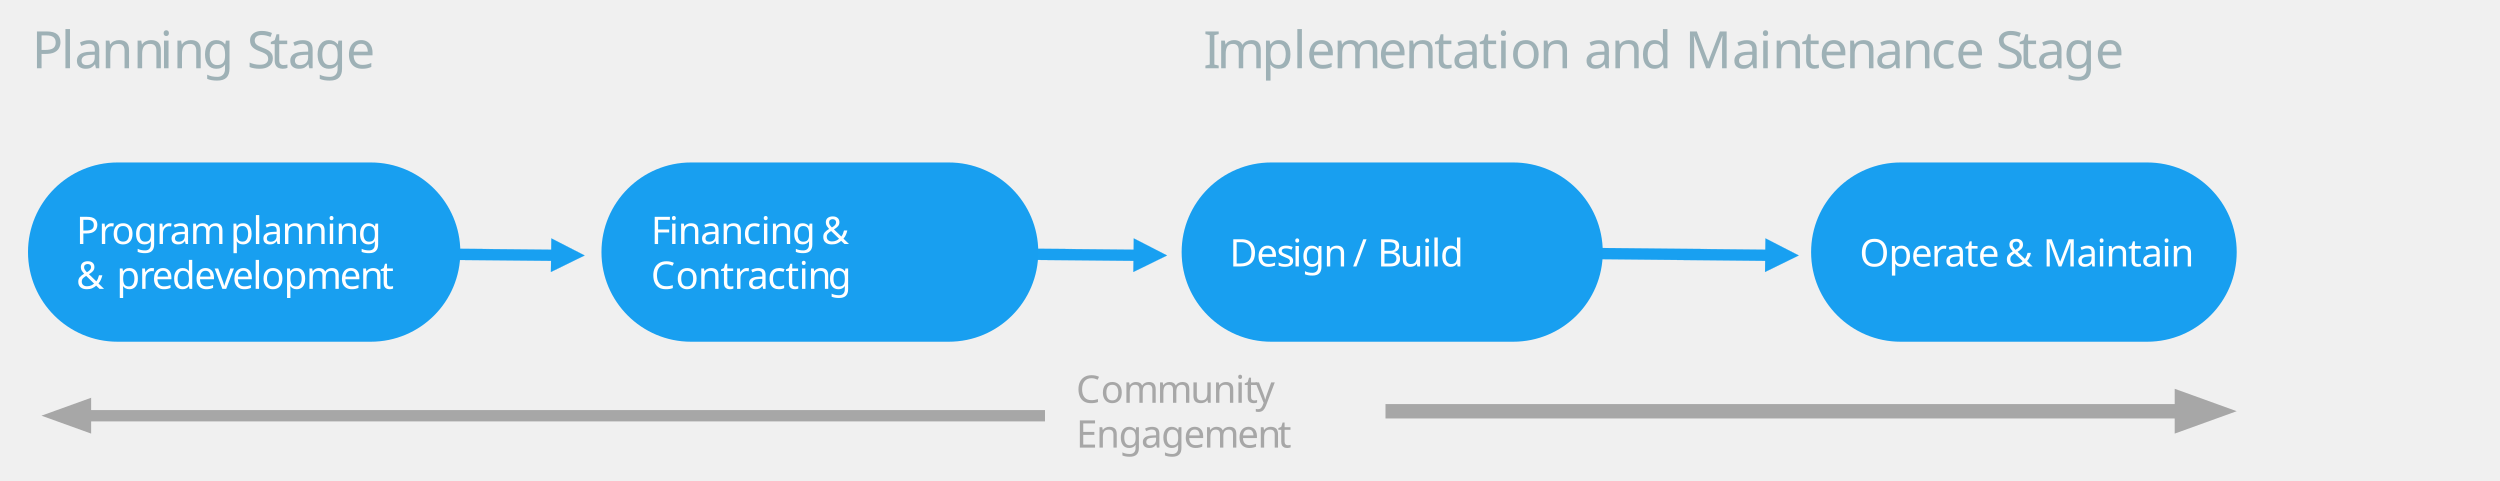
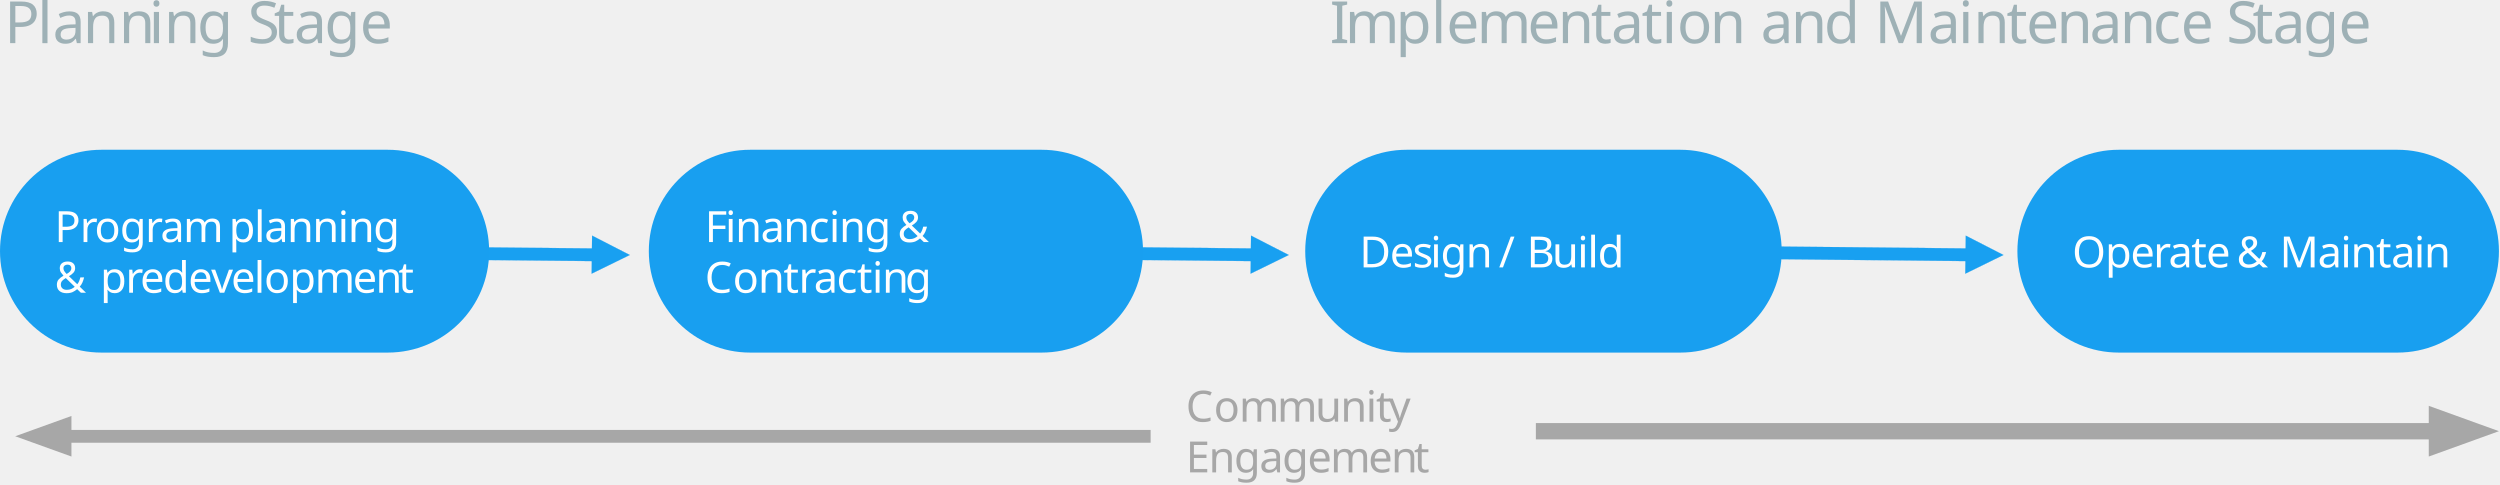
- <svg xmlns="http://www.w3.org/2000/svg" width="100%" height="100%" viewBox="0 0 1326 255" version="1.1" xml:space="preserve" style="fill-rule:evenodd;clip-rule:evenodd;stroke-linejoin:round;stroke-miterlimit:1.414;">
-   <g>
-     <clipPath id="_clip1">
-       <rect x="0" y="0" width="1200" height="254.349" />
-     </clipPath>
-     <g clip-path="url(#_clip1)">
-       <path d="M195.522,131.483l99.804,0.966l-0.074,5.943l-99.804,-0.966l0.074,-5.943Zm2.822,11.96l-17.747,-9.137l17.97,-8.691l-0.223,17.828Zm94.086,-17.011l17.673,9.062l-17.896,8.766l0.223,-17.828Z" style="fill:#18a0f1;fill-rule:nonzero;stroke:#18a0f1;stroke-width:0.07px;" />
-       <path d="M504.438,131.483l99.803,0.966l-0.074,5.943l-99.804,-0.966l0.075,-5.943Zm2.821,11.96l-17.747,-9.137l17.97,-8.691l-0.223,17.828Zm94.086,-17.011l17.673,9.062l-17.896,8.766l0.223,-17.828Z" style="fill:#18a0f1;fill-rule:nonzero;stroke:#18a0f1;stroke-width:0.07px;" />
-       <path d="M844.244,131.483l95.051,0.966l-0.074,5.943l-95.051,-0.966l0.074,-5.943Zm2.822,11.96l-17.748,-9.137l17.971,-8.691l-0.223,17.828Zm89.333,-17.011l17.673,9.062l-17.896,8.766l0.223,-17.828Z" style="fill:#18a0f1;fill-rule:nonzero;stroke:#18a0f1;stroke-width:0.07px;" />
-       <path d="M14.852,133.712c0,-26.223 21.312,-47.542 47.525,-47.542l134.259,0c26.288,0 47.526,21.319 47.526,47.542c0,26.296 -21.238,47.541 -47.526,47.541l-134.259,0c-26.213,0 -47.525,-21.245 -47.525,-47.541Z" style="fill:#189ff0;" />
-       <rect x="0" y="0" width="1325.96" height="254.349" style="fill:none;" />
-       <clipPath id="_clip2">
-         <rect x="0" y="0" width="1325.96" height="254.349" />
-       </clipPath>
-       <g clip-path="url(#_clip2)">
-         <g transform="matrix(1.18813,0,0,1.18855,40.4384,129.435)">
-           <text x="0px" y="0px" style="font-family:'SegoeUI', 'Segoe UI', sans-serif;font-size:17px;fill:#fff;">P</text>
-           <text x="10.001px" y="0px" style="font-family:'SegoeUI', 'Segoe UI', sans-serif;font-size:17px;fill:#fff;">r</text>
-           <text x="15.771px" y="0px" style="font-family:'SegoeUI', 'Segoe UI', sans-serif;font-size:17px;fill:#fff;">o</text>
-           <text x="25.77px" y="0px" style="font-family:'SegoeUI', 'Segoe UI', sans-serif;font-size:17px;fill:#fff;">g</text>
-           <text x="35.768px" y="0px" style="font-family:'SegoeUI', 'Segoe UI', sans-serif;font-size:17px;fill:#fff;">r</text>
-           <text x="41.762px" y="0px" style="font-family:'SegoeUI', 'Segoe UI', sans-serif;font-size:17px;fill:#fff;">a</text>
-           <text x="50.758px" y="0px" style="font-family:'SegoeUI', 'Segoe UI', sans-serif;font-size:17px;fill:#fff;">m</text>
-           <text x="68.763px" y="0px" style="font-family:'SegoeUI', 'Segoe UI', sans-serif;font-size:17px;fill:#fff;">p</text>
-           <text x="78.761px" y="0px" style="font-family:'SegoeUI', 'Segoe UI', sans-serif;font-size:17px;fill:#fff;">l</text>
-           <text x="82.764px" y="0px" style="font-family:'SegoeUI', 'Segoe UI', sans-serif;font-size:17px;fill:#fff;">a</text>
-           <text x="91.76px" y="0px" style="font-family:'SegoeUI', 'Segoe UI', sans-serif;font-size:17px;fill:#fff;">n<tspan x="101.759px " y="0px ">n</tspan>
-           </text>
-           <text x="111.758px" y="0px" style="font-family:'SegoeUI', 'Segoe UI', sans-serif;font-size:17px;fill:#fff;">i</text>
-           <text x="115.761px" y="0px" style="font-family:'SegoeUI', 'Segoe UI', sans-serif;font-size:17px;fill:#fff;">n</text>
-           <text x="125.759px" y="0px" style="font-family:'SegoeUI', 'Segoe UI', sans-serif;font-size:17px;fill:#fff;">g</text>
-         </g>
-         <g transform="matrix(1.18813,0,0,1.18855,40.4384,153.206)">
-           <text x="0px" y="0px" style="font-family:'SegoeUI', 'Segoe UI', sans-serif;font-size:17px;fill:#fff;">&amp;</text>
-           <text x="18.004px" y="0px" style="font-family:'SegoeUI', 'Segoe UI', sans-serif;font-size:17px;fill:#fff;">p</text>
-           <text x="28.002px" y="0px" style="font-family:'SegoeUI', 'Segoe UI', sans-serif;font-size:17px;fill:#fff;">r</text>
-           <text x="33.772px" y="0px" style="font-family:'SegoeUI', 'Segoe UI', sans-serif;font-size:17px;fill:#fff;">e</text>
-           <text x="42.771px" y="0px" style="font-family:'SegoeUI', 'Segoe UI', sans-serif;font-size:17px;fill:#fff;">d</text>
-           <text x="52.769px" y="0px" style="font-family:'SegoeUI', 'Segoe UI', sans-serif;font-size:17px;fill:#fff;">e</text>
-           <text x="61.768px" y="0px" style="font-family:'SegoeUI', 'Segoe UI', sans-serif;font-size:17px;fill:#fff;">v</text>
-           <text x="69.668px" y="0px" style="font-family:'SegoeUI', 'Segoe UI', sans-serif;font-size:17px;fill:#fff;">e</text>
-           <text x="78.667px" y="0px" style="font-family:'SegoeUI', 'Segoe UI', sans-serif;font-size:17px;fill:#fff;">l</text>
-           <text x="82.671px" y="0px" style="font-family:'SegoeUI', 'Segoe UI', sans-serif;font-size:17px;fill:#fff;">o</text>
-           <text x="92.67px" y="0px" style="font-family:'SegoeUI', 'Segoe UI', sans-serif;font-size:17px;fill:#fff;">p</text>
-           <text x="102.668px" y="0px" style="font-family:'SegoeUI', 'Segoe UI', sans-serif;font-size:17px;fill:#fff;">m</text>
-           <text x="117.673px" y="0px" style="font-family:'SegoeUI', 'Segoe UI', sans-serif;font-size:17px;fill:#fff;">e</text>
-           <text x="126.672px" y="0px" style="font-family:'SegoeUI', 'Segoe UI', sans-serif;font-size:17px;fill:#fff;">n</text>
-           <text x="135.671px" y="0px" style="font-family:'SegoeUI', 'Segoe UI', sans-serif;font-size:17px;fill:#fff;">t</text>
-         </g>
-         <path d="M319.014,133.712c0,-26.223 21.312,-47.542 47.526,-47.542l136.635,0c26.288,0 47.526,21.319 47.526,47.542c0,26.296 -21.238,47.541 -47.526,47.541l-136.635,0c-26.214,0 -47.526,-21.245 -47.526,-47.541Z" style="fill:#189ff0;" />
-         <g transform="matrix(1.18813,0,0,1.18855,345.289,129.435)">
-           <text x="0px" y="0px" style="font-family:'SegoeUI', 'Segoe UI', sans-serif;font-size:17px;fill:#fff;">F</text>
-           <text x="8.005px" y="0px" style="font-family:'SegoeUI', 'Segoe UI', sans-serif;font-size:17px;fill:#fff;">i</text>
-           <text x="12.008px" y="0px" style="font-family:'SegoeUI', 'Segoe UI', sans-serif;font-size:17px;fill:#fff;">n</text>
-           <text x="22.007px" y="0px" style="font-family:'SegoeUI', 'Segoe UI', sans-serif;font-size:17px;fill:#fff;">a</text>
-           <text x="31.003px" y="0px" style="font-family:'SegoeUI', 'Segoe UI', sans-serif;font-size:17px;fill:#fff;">n</text>
-           <text x="41.002px" y="0px" style="font-family:'SegoeUI', 'Segoe UI', sans-serif;font-size:17px;fill:#fff;">c</text>
-           <text x="49px" y="0px" style="font-family:'SegoeUI', 'Segoe UI', sans-serif;font-size:17px;fill:#fff;">i</text>
-           <text x="53.003px" y="0px" style="font-family:'SegoeUI', 'Segoe UI', sans-serif;font-size:17px;fill:#fff;">n</text>
-           <text x="63.002px" y="0px" style="font-family:'SegoeUI', 'Segoe UI', sans-serif;font-size:17px;fill:#fff;">g</text>
-           <text x="75.998px" y="0px" style="font-family:'SegoeUI', 'Segoe UI', sans-serif;font-size:17px;fill:#fff;">&amp;</text>
-         </g>
-         <g transform="matrix(1.18813,0,0,1.18855,345.289,153.206)">
-           <text x="0px" y="0px" style="font-family:'SegoeUI', 'Segoe UI', sans-serif;font-size:17px;fill:#fff;">C</text>
-           <text x="11.002px" y="0px" style="font-family:'SegoeUI', 'Segoe UI', sans-serif;font-size:17px;fill:#fff;">o</text>
-           <text x="21.001px" y="0px" style="font-family:'SegoeUI', 'Segoe UI', sans-serif;font-size:17px;fill:#fff;">n</text>
-           <text x="31px" y="0px" style="font-family:'SegoeUI', 'Segoe UI', sans-serif;font-size:17px;fill:#fff;">t</text>
-           <text x="36.998px" y="0px" style="font-family:'SegoeUI', 'Segoe UI', sans-serif;font-size:17px;fill:#fff;">r</text>
-           <text x="42.992px" y="0px" style="font-family:'SegoeUI', 'Segoe UI', sans-serif;font-size:17px;fill:#fff;">a</text>
-           <text x="51.988px" y="0px" style="font-family:'SegoeUI', 'Segoe UI', sans-serif;font-size:17px;fill:#fff;">c</text>
-           <text x="59.987px" y="0px" style="font-family:'SegoeUI', 'Segoe UI', sans-serif;font-size:17px;fill:#fff;">t</text>
-           <text x="65.985px" y="0px" style="font-family:'SegoeUI', 'Segoe UI', sans-serif;font-size:17px;fill:#fff;">i</text>
-           <text x="69.988px" y="0px" style="font-family:'SegoeUI', 'Segoe UI', sans-serif;font-size:17px;fill:#fff;">n</text>
-           <text x="78.986px" y="0px" style="font-family:'SegoeUI', 'Segoe UI', sans-serif;font-size:17px;fill:#fff;">g</text>
-         </g>
-         <path d="M626.741,133.712c0,-26.223 21.312,-47.542 47.526,-47.542l128.318,0c26.288,0 47.526,21.319 47.526,47.542c0,26.296 -21.238,47.541 -47.526,47.541l-128.318,0c-26.214,0 -47.526,-21.245 -47.526,-47.541Z" style="fill:#189ff0;" />
-         <g transform="matrix(1.18813,0,0,1.18855,652.156,141.32)">
-           <text x="0px" y="0px" style="font-family:'SegoeUI', 'Segoe UI', sans-serif;font-size:17px;fill:#fff;">D</text>
-           <text x="12.003px" y="0px" style="font-family:'SegoeUI', 'Segoe UI', sans-serif;font-size:17px;fill:#fff;">e</text>
-           <text x="21.002px" y="0px" style="font-family:'SegoeUI', 'Segoe UI', sans-serif;font-size:17px;fill:#fff;">s</text>
-           <text x="28.007px" y="0px" style="font-family:'SegoeUI', 'Segoe UI', sans-serif;font-size:17px;fill:#fff;">i</text>
-           <text x="32.011px" y="0px" style="font-family:'SegoeUI', 'Segoe UI', sans-serif;font-size:17px;fill:#fff;">g</text>
-           <text x="42.008px" y="0px" style="font-family:'SegoeUI', 'Segoe UI', sans-serif;font-size:17px;fill:#fff;">n</text>
-           <text x="55.006px" y="0px" style="font-family:'SegoeUI', 'Segoe UI', sans-serif;font-size:17px;fill:#fff;">/</text>
-           <text x="65.998px" y="0px" style="font-family:'SegoeUI', 'Segoe UI', sans-serif;font-size:17px;fill:#fff;">B</text>
-           <text x="76.003px" y="0px" style="font-family:'SegoeUI', 'Segoe UI', sans-serif;font-size:17px;fill:#fff;">u</text>
-           <text x="86.001px" y="0px" style="font-family:'SegoeUI', 'Segoe UI', sans-serif;font-size:17px;fill:#fff;">i<tspan x="90.004px " y="0px ">l</tspan>
-           </text>
-           <text x="94.008px" y="0px" style="font-family:'SegoeUI', 'Segoe UI', sans-serif;font-size:17px;fill:#fff;">d</text>
-         </g>
-         <path d="M960.607,133.712c0,-26.223 21.312,-47.542 47.526,-47.542l130.694,0c26.288,0 47.526,21.319 47.526,47.542c0,26.296 -21.238,47.541 -47.526,47.541l-130.694,0c-26.214,0 -47.526,-21.245 -47.526,-47.541Z" style="fill:#189ff0;" />
-         <g transform="matrix(1.18813,0,0,1.18855,986.316,141.32)">
-           <text x="0px" y="0px" style="font-family:'SegoeUI', 'Segoe UI', sans-serif;font-size:17px;fill:#fff;">O</text>
-           <text x="12.998px" y="0px" style="font-family:'SegoeUI', 'Segoe UI', sans-serif;font-size:17px;fill:#fff;">p</text>
-           <text x="22.997px" y="0px" style="font-family:'SegoeUI', 'Segoe UI', sans-serif;font-size:17px;fill:#fff;">e</text>
-           <text x="31.996px" y="0px" style="font-family:'SegoeUI', 'Segoe UI', sans-serif;font-size:17px;fill:#fff;">r</text>
-           <text x="37.99px" y="0px" style="font-family:'SegoeUI', 'Segoe UI', sans-serif;font-size:17px;fill:#fff;">a</text>
-           <text x="46.986px" y="0px" style="font-family:'SegoeUI', 'Segoe UI', sans-serif;font-size:17px;fill:#fff;">t</text>
-           <text x="52.851px" y="0px" style="font-family:'SegoeUI', 'Segoe UI', sans-serif;font-size:17px;fill:#fff;">e</text>
-           <text x="64.849px" y="0px" style="font-family:'SegoeUI', 'Segoe UI', sans-serif;font-size:17px;fill:#fff;">&amp;</text>
-           <text x="81.853px" y="0px" style="font-family:'SegoeUI', 'Segoe UI', sans-serif;font-size:17px;fill:#fff;">M</text>
-           <text x="96.852px" y="0px" style="font-family:'SegoeUI', 'Segoe UI', sans-serif;font-size:17px;fill:#fff;">a</text>
-           <text x="105.848px" y="0px" style="font-family:'SegoeUI', 'Segoe UI', sans-serif;font-size:17px;fill:#fff;">i</text>
-           <text x="109.852px" y="0px" style="font-family:'SegoeUI', 'Segoe UI', sans-serif;font-size:17px;fill:#fff;">n</text>
-           <text x="119.85px" y="0px" style="font-family:'SegoeUI', 'Segoe UI', sans-serif;font-size:17px;fill:#fff;">t</text>
-           <text x="125.848px" y="0px" style="font-family:'SegoeUI', 'Segoe UI', sans-serif;font-size:17px;fill:#fff;">a</text>
-           <text x="134.844px" y="0px" style="font-family:'SegoeUI', 'Segoe UI', sans-serif;font-size:17px;fill:#fff;">i</text>
-           <text x="138.847px" y="0px" style="font-family:'SegoeUI', 'Segoe UI', sans-serif;font-size:17px;fill:#fff;">n</text>
-         </g>
-         <g transform="matrix(1.18813,0,0,1.18855,16.9402,36.1964)">
-           <text x="0px" y="0px" style="font-family:'SegoeUI', 'Segoe UI', sans-serif;font-size:23px;fill:#9eb1b6;">P</text>
-           <text x="13.001px" y="0px" style="font-family:'SegoeUI', 'Segoe UI', sans-serif;font-size:23px;fill:#9eb1b6;">l</text>
-           <text x="19.006px" y="0px" style="font-family:'SegoeUI', 'Segoe UI', sans-serif;font-size:23px;fill:#9eb1b6;">a</text>
-           <text x="31.001px" y="0px" style="font-family:'SegoeUI', 'Segoe UI', sans-serif;font-size:23px;fill:#9eb1b6;">nn</text>
-           <text x="56.997px" y="0px" style="font-family:'SegoeUI', 'Segoe UI', sans-serif;font-size:23px;fill:#9eb1b6;">i</text>
-           <text x="63.001px" y="0px" style="font-family:'SegoeUI', 'Segoe UI', sans-serif;font-size:23px;fill:#9eb1b6;">n</text>
-           <text x="75.999px" y="0px" style="font-family:'SegoeUI', 'Segoe UI', sans-serif;font-size:23px;fill:#9eb1b6;">g</text>
-           <text x="95.995px" y="0px" style="font-family:'SegoeUI', 'Segoe UI', sans-serif;font-size:23px;fill:#9eb1b6;">S</text>
-           <text x="106.259px" y="0px" style="font-family:'SegoeUI', 'Segoe UI', sans-serif;font-size:23px;fill:#9eb1b6;">t</text>
-           <text x="114.256px" y="0px" style="font-family:'SegoeUI', 'Segoe UI', sans-serif;font-size:23px;fill:#9eb1b6;">a</text>
-           <text x="126.251px" y="0px" style="font-family:'SegoeUI', 'Segoe UI', sans-serif;font-size:23px;fill:#9eb1b6;">g</text>
-           <text x="140.248px" y="0px" style="font-family:'SegoeUI', 'Segoe UI', sans-serif;font-size:23px;fill:#9eb1b6;">e</text>
-         </g>
-         <g transform="matrix(1.18813,0,0,1.18855,638.252,36.1964)">
-           <text x="0px" y="0px" style="font-family:'SegoeUI', 'Segoe UI', sans-serif;font-size:23px;fill:#9eb1b6;">I</text>
-           <text x="6.003px" y="0px" style="font-family:'SegoeUI', 'Segoe UI', sans-serif;font-size:23px;fill:#9eb1b6;">m</text>
-           <text x="26.01px" y="0px" style="font-family:'SegoeUI', 'Segoe UI', sans-serif;font-size:23px;fill:#9eb1b6;">p</text>
-           <text x="40.008px" y="0px" style="font-family:'SegoeUI', 'Segoe UI', sans-serif;font-size:23px;fill:#9eb1b6;">l</text>
-           <text x="46.012px" y="0px" style="font-family:'SegoeUI', 'Segoe UI', sans-serif;font-size:23px;fill:#9eb1b6;">e</text>
-           <text x="58.011px" y="0px" style="font-family:'SegoeUI', 'Segoe UI', sans-serif;font-size:23px;fill:#9eb1b6;">m</text>
-           <text x="78.018px" y="0px" style="font-family:'SegoeUI', 'Segoe UI', sans-serif;font-size:23px;fill:#9eb1b6;">e</text>
-           <text x="90.017px" y="0px" style="font-family:'SegoeUI', 'Segoe UI', sans-serif;font-size:23px;fill:#9eb1b6;">n</text>
-           <text x="103.015px" y="0px" style="font-family:'SegoeUI', 'Segoe UI', sans-serif;font-size:23px;fill:#9eb1b6;">t</text>
-           <text x="111.012px" y="0px" style="font-family:'SegoeUI', 'Segoe UI', sans-serif;font-size:23px;fill:#9eb1b6;">a</text>
-           <text x="123.007px" y="0px" style="font-family:'SegoeUI', 'Segoe UI', sans-serif;font-size:23px;fill:#9eb1b6;">t</text>
-           <text x="131.004px" y="0px" style="font-family:'SegoeUI', 'Segoe UI', sans-serif;font-size:23px;fill:#9eb1b6;">i</text>
-           <text x="137.009px" y="0px" style="font-family:'SegoeUI', 'Segoe UI', sans-serif;font-size:23px;fill:#9eb1b6;">o</text>
-           <text x="150.007px" y="0px" style="font-family:'SegoeUI', 'Segoe UI', sans-serif;font-size:23px;fill:#9eb1b6;">n</text>
-           <text x="170.004px" y="0px" style="font-family:'SegoeUI', 'Segoe UI', sans-serif;font-size:23px;fill:#9eb1b6;">a</text>
-           <text x="181.999px" y="0px" style="font-family:'SegoeUI', 'Segoe UI', sans-serif;font-size:23px;fill:#9eb1b6;">n</text>
-           <text x="194.997px" y="0px" style="font-family:'SegoeUI', 'Segoe UI', sans-serif;font-size:23px;fill:#9eb1b6;">d</text>
-           <text x="214.992px" y="0px" style="font-family:'SegoeUI', 'Segoe UI', sans-serif;font-size:23px;fill:#9eb1b6;">M</text>
-           <text x="235.991px" y="0px" style="font-family:'SegoeUI', 'Segoe UI', sans-serif;font-size:23px;fill:#9eb1b6;">a</text>
-           <text x="247.986px" y="0px" style="font-family:'SegoeUI', 'Segoe UI', sans-serif;font-size:23px;fill:#9eb1b6;">i</text>
-           <text x="253.99px" y="0px" style="font-family:'SegoeUI', 'Segoe UI', sans-serif;font-size:23px;fill:#9eb1b6;">n</text>
-           <text x="266.988px" y="0px" style="font-family:'SegoeUI', 'Segoe UI', sans-serif;font-size:23px;fill:#9eb1b6;">t</text>
-           <text x="274.806px" y="0px" style="font-family:'SegoeUI', 'Segoe UI', sans-serif;font-size:23px;fill:#9eb1b6;">e</text>
-           <text x="286.805px" y="0px" style="font-family:'SegoeUI', 'Segoe UI', sans-serif;font-size:23px;fill:#9eb1b6;">n</text>
-           <text x="299.803px" y="0px" style="font-family:'SegoeUI', 'Segoe UI', sans-serif;font-size:23px;fill:#9eb1b6;">a</text>
-           <text x="311.798px" y="0px" style="font-family:'SegoeUI', 'Segoe UI', sans-serif;font-size:23px;fill:#9eb1b6;">n</text>
-           <text x="324.796px" y="0px" style="font-family:'SegoeUI', 'Segoe UI', sans-serif;font-size:23px;fill:#9eb1b6;">c</text>
-           <text x="335.794px" y="0px" style="font-family:'SegoeUI', 'Segoe UI', sans-serif;font-size:23px;fill:#9eb1b6;">e</text>
-           <text x="353.791px" y="0px" style="font-family:'SegoeUI', 'Segoe UI', sans-serif;font-size:23px;fill:#9eb1b6;">S</text>
-           <text x="364.056px" y="0px" style="font-family:'SegoeUI', 'Segoe UI', sans-serif;font-size:23px;fill:#9eb1b6;">t</text>
-           <text x="372.053px" y="0px" style="font-family:'SegoeUI', 'Segoe UI', sans-serif;font-size:23px;fill:#9eb1b6;">a</text>
-           <text x="384.048px" y="0px" style="font-family:'SegoeUI', 'Segoe UI', sans-serif;font-size:23px;fill:#9eb1b6;">g</text>
-           <text x="398.045px" y="0px" style="font-family:'SegoeUI', 'Segoe UI', sans-serif;font-size:23px;fill:#9eb1b6;">e</text>
-         </g>
-         <g transform="matrix(1.18813,0,0,1.18855,570.788,213.64)">
-           <text x="0px" y="0px" style="font-family:'SegoeUI', 'Segoe UI', sans-serif;font-size:17px;fill:#a7a7a7;">C</text>
-           <text x="11.002px" y="0px" style="font-family:'SegoeUI', 'Segoe UI', sans-serif;font-size:17px;fill:#a7a7a7;">o</text>
-           <text x="21.001px" y="0px" style="font-family:'SegoeUI', 'Segoe UI', sans-serif;font-size:17px;fill:#a7a7a7;">m<tspan x="36.007px " y="0px ">m</tspan>
-           </text>
-           <text x="51.012px" y="0px" style="font-family:'SegoeUI', 'Segoe UI', sans-serif;font-size:17px;fill:#a7a7a7;">u</text>
-           <text x="61.011px" y="0px" style="font-family:'SegoeUI', 'Segoe UI', sans-serif;font-size:17px;fill:#a7a7a7;">n</text>
-           <text x="71.01px" y="0px" style="font-family:'SegoeUI', 'Segoe UI', sans-serif;font-size:17px;fill:#a7a7a7;">i</text>
-           <text x="75.013px" y="0px" style="font-family:'SegoeUI', 'Segoe UI', sans-serif;font-size:17px;fill:#a7a7a7;">t</text>
-           <text x="80.011px" y="0px" style="font-family:'SegoeUI', 'Segoe UI', sans-serif;font-size:17px;fill:#a7a7a7;">y</text>
-         </g>
-         <g transform="matrix(1.18813,0,0,1.18855,570.788,237.411)">
-           <text x="0px" y="0px" style="font-family:'SegoeUI', 'Segoe UI', sans-serif;font-size:17px;fill:#a7a7a7;">E</text>
-           <text x="8.998px" y="0px" style="font-family:'SegoeUI', 'Segoe UI', sans-serif;font-size:17px;fill:#a7a7a7;">n</text>
-           <text x="18.996px" y="0px" style="font-family:'SegoeUI', 'Segoe UI', sans-serif;font-size:17px;fill:#a7a7a7;">g</text>
-           <text x="28.994px" y="0px" style="font-family:'SegoeUI', 'Segoe UI', sans-serif;font-size:17px;fill:#a7a7a7;">a</text>
-           <text x="37.99px" y="0px" style="font-family:'SegoeUI', 'Segoe UI', sans-serif;font-size:17px;fill:#a7a7a7;">g</text>
-           <text x="47.988px" y="0px" style="font-family:'SegoeUI', 'Segoe UI', sans-serif;font-size:17px;fill:#a7a7a7;">e</text>
-           <text x="56.987px" y="0px" style="font-family:'SegoeUI', 'Segoe UI', sans-serif;font-size:17px;fill:#a7a7a7;">m</text>
-           <text x="71.993px" y="0px" style="font-family:'SegoeUI', 'Segoe UI', sans-serif;font-size:17px;fill:#a7a7a7;">e</text>
-           <text x="80.992px" y="0px" style="font-family:'SegoeUI', 'Segoe UI', sans-serif;font-size:17px;fill:#a7a7a7;">n</text>
-           <text x="89.991px" y="0px" style="font-family:'SegoeUI', 'Segoe UI', sans-serif;font-size:17px;fill:#a7a7a7;">t</text>
-         </g>
-         <path d="M554.265,223.521l-505.923,0l0,6.463l-26.362,-9.508l26.362,-9.509l0,6.537l505.923,0l0,6.017Z" style="fill:#a7a7a7;" />
-         <path d="M734.861,214.31l418.595,0l0,-8.097l32.897,11.885l-32.897,11.886l0,-8.023l-418.595,0l0,-7.651Z" style="fill:#a7a7a7;" />
-       </g>
-     </g>
+ <svg xmlns="http://www.w3.org/2000/svg" width="100%" height="100%" viewBox="0 0 1172 227" version="1.1" xml:space="preserve" style="fill-rule:evenodd;clip-rule:evenodd;stroke-linejoin:round;stroke-miterlimit:1.414;">
+   <path d="M180.671,115.522l99.803,0.966l-0.074,5.943l-99.803,-0.966l0.074,-5.943Zm2.822,11.96l-17.748,-9.137l17.97,-8.691l-0.222,17.828Zm94.085,-17.011l17.674,9.063l-17.897,8.765l0.223,-17.828Z" style="fill:#18a0f1;fill-rule:nonzero;stroke:#18a0f1;stroke-width:0.07px;" />
+   <path d="M489.586,115.522l99.803,0.966l-0.074,5.943l-99.803,-0.966l0.074,-5.943Zm2.822,11.96l-17.748,-9.137l17.97,-8.691l-0.222,17.828Zm94.085,-17.011l17.674,9.063l-17.897,8.765l0.223,-17.828Z" style="fill:#18a0f1;fill-rule:nonzero;stroke:#18a0f1;stroke-width:0.07px;" />
+   <path d="M829.392,115.522l95.051,0.966l-0.074,5.943l-95.051,-0.966l0.074,-5.943Zm2.822,11.96l-17.747,-9.137l17.97,-8.691l-0.223,17.828Zm89.333,-17.011l17.674,9.063l-17.897,8.765l0.223,-17.828Z" style="fill:#18a0f1;fill-rule:nonzero;stroke:#18a0f1;stroke-width:0.07px;" />
+   <path d="M0,117.751c0,-26.223 21.312,-47.542 47.525,-47.542l134.26,0c26.287,0 47.525,21.319 47.525,47.542c0,26.296 -21.238,47.542 -47.525,47.542l-134.26,0c-26.213,0 -47.525,-21.246 -47.525,-47.542Z" style="fill:#189ff0;" />
+   <g transform="matrix(1.18813,0,0,1.18855,25.5867,113.474)">
+     <text x="0px" y="0px" style="font-family:'SegoeUI', 'Segoe UI', sans-serif;font-size:17px;fill:#fff;">P</text>
+     <text x="10.001px" y="0px" style="font-family:'SegoeUI', 'Segoe UI', sans-serif;font-size:17px;fill:#fff;">r</text>
+     <text x="15.771px" y="0px" style="font-family:'SegoeUI', 'Segoe UI', sans-serif;font-size:17px;fill:#fff;">o</text>
+     <text x="25.77px" y="0px" style="font-family:'SegoeUI', 'Segoe UI', sans-serif;font-size:17px;fill:#fff;">g</text>
+     <text x="35.768px" y="0px" style="font-family:'SegoeUI', 'Segoe UI', sans-serif;font-size:17px;fill:#fff;">r</text>
+     <text x="41.762px" y="0px" style="font-family:'SegoeUI', 'Segoe UI', sans-serif;font-size:17px;fill:#fff;">a</text>
+     <text x="50.758px" y="0px" style="font-family:'SegoeUI', 'Segoe UI', sans-serif;font-size:17px;fill:#fff;">m</text>
+     <text x="68.763px" y="0px" style="font-family:'SegoeUI', 'Segoe UI', sans-serif;font-size:17px;fill:#fff;">p</text>
+     <text x="78.761px" y="0px" style="font-family:'SegoeUI', 'Segoe UI', sans-serif;font-size:17px;fill:#fff;">l</text>
+     <text x="82.764px" y="0px" style="font-family:'SegoeUI', 'Segoe UI', sans-serif;font-size:17px;fill:#fff;">a</text>
+     <text x="91.76px" y="0px" style="font-family:'SegoeUI', 'Segoe UI', sans-serif;font-size:17px;fill:#fff;">n<tspan x="101.759px " y="0px ">n</tspan>
+     </text>
+     <text x="111.758px" y="0px" style="font-family:'SegoeUI', 'Segoe UI', sans-serif;font-size:17px;fill:#fff;">i</text>
+     <text x="115.761px" y="0px" style="font-family:'SegoeUI', 'Segoe UI', sans-serif;font-size:17px;fill:#fff;">n</text>
+     <text x="125.759px" y="0px" style="font-family:'SegoeUI', 'Segoe UI', sans-serif;font-size:17px;fill:#fff;">g</text>
  </g>
+   <g transform="matrix(1.18813,0,0,1.18855,25.5867,137.245)">
+     <text x="0px" y="0px" style="font-family:'SegoeUI', 'Segoe UI', sans-serif;font-size:17px;fill:#fff;">&amp;</text>
+     <text x="18.004px" y="0px" style="font-family:'SegoeUI', 'Segoe UI', sans-serif;font-size:17px;fill:#fff;">p</text>
+     <text x="28.002px" y="0px" style="font-family:'SegoeUI', 'Segoe UI', sans-serif;font-size:17px;fill:#fff;">r</text>
+     <text x="33.772px" y="0px" style="font-family:'SegoeUI', 'Segoe UI', sans-serif;font-size:17px;fill:#fff;">e</text>
+     <text x="42.771px" y="0px" style="font-family:'SegoeUI', 'Segoe UI', sans-serif;font-size:17px;fill:#fff;">d</text>
+     <text x="52.769px" y="0px" style="font-family:'SegoeUI', 'Segoe UI', sans-serif;font-size:17px;fill:#fff;">e</text>
+     <text x="61.768px" y="0px" style="font-family:'SegoeUI', 'Segoe UI', sans-serif;font-size:17px;fill:#fff;">v</text>
+     <text x="69.668px" y="0px" style="font-family:'SegoeUI', 'Segoe UI', sans-serif;font-size:17px;fill:#fff;">e</text>
+     <text x="78.667px" y="0px" style="font-family:'SegoeUI', 'Segoe UI', sans-serif;font-size:17px;fill:#fff;">l</text>
+     <text x="82.671px" y="0px" style="font-family:'SegoeUI', 'Segoe UI', sans-serif;font-size:17px;fill:#fff;">o</text>
+     <text x="92.67px" y="0px" style="font-family:'SegoeUI', 'Segoe UI', sans-serif;font-size:17px;fill:#fff;">p</text>
+     <text x="102.668px" y="0px" style="font-family:'SegoeUI', 'Segoe UI', sans-serif;font-size:17px;fill:#fff;">m</text>
+     <text x="117.673px" y="0px" style="font-family:'SegoeUI', 'Segoe UI', sans-serif;font-size:17px;fill:#fff;">e</text>
+     <text x="126.672px" y="0px" style="font-family:'SegoeUI', 'Segoe UI', sans-serif;font-size:17px;fill:#fff;">n</text>
+     <text x="135.671px" y="0px" style="font-family:'SegoeUI', 'Segoe UI', sans-serif;font-size:17px;fill:#fff;">t</text>
+   </g>
+   <path d="M304.163,117.751c0,-26.223 21.312,-47.542 47.525,-47.542l136.635,0c26.288,0 47.526,21.319 47.526,47.542c0,26.296 -21.238,47.542 -47.526,47.542l-136.635,0c-26.213,0 -47.525,-21.246 -47.525,-47.542Z" style="fill:#189ff0;" />
+   <g transform="matrix(1.18813,0,0,1.18855,330.437,113.474)">
+     <text x="0px" y="0px" style="font-family:'SegoeUI', 'Segoe UI', sans-serif;font-size:17px;fill:#fff;">F</text>
+     <text x="8.005px" y="0px" style="font-family:'SegoeUI', 'Segoe UI', sans-serif;font-size:17px;fill:#fff;">i</text>
+     <text x="12.008px" y="0px" style="font-family:'SegoeUI', 'Segoe UI', sans-serif;font-size:17px;fill:#fff;">n</text>
+     <text x="22.007px" y="0px" style="font-family:'SegoeUI', 'Segoe UI', sans-serif;font-size:17px;fill:#fff;">a</text>
+     <text x="31.003px" y="0px" style="font-family:'SegoeUI', 'Segoe UI', sans-serif;font-size:17px;fill:#fff;">n</text>
+     <text x="41.002px" y="0px" style="font-family:'SegoeUI', 'Segoe UI', sans-serif;font-size:17px;fill:#fff;">c</text>
+     <text x="49px" y="0px" style="font-family:'SegoeUI', 'Segoe UI', sans-serif;font-size:17px;fill:#fff;">i</text>
+     <text x="53.003px" y="0px" style="font-family:'SegoeUI', 'Segoe UI', sans-serif;font-size:17px;fill:#fff;">n</text>
+     <text x="63.002px" y="0px" style="font-family:'SegoeUI', 'Segoe UI', sans-serif;font-size:17px;fill:#fff;">g</text>
+     <text x="75.998px" y="0px" style="font-family:'SegoeUI', 'Segoe UI', sans-serif;font-size:17px;fill:#fff;">&amp;</text>
+   </g>
+   <g transform="matrix(1.18813,0,0,1.18855,330.437,137.245)">
+     <text x="0px" y="0px" style="font-family:'SegoeUI', 'Segoe UI', sans-serif;font-size:17px;fill:#fff;">C</text>
+     <text x="11.002px" y="0px" style="font-family:'SegoeUI', 'Segoe UI', sans-serif;font-size:17px;fill:#fff;">o</text>
+     <text x="21.001px" y="0px" style="font-family:'SegoeUI', 'Segoe UI', sans-serif;font-size:17px;fill:#fff;">n</text>
+     <text x="31px" y="0px" style="font-family:'SegoeUI', 'Segoe UI', sans-serif;font-size:17px;fill:#fff;">t</text>
+     <text x="36.998px" y="0px" style="font-family:'SegoeUI', 'Segoe UI', sans-serif;font-size:17px;fill:#fff;">r</text>
+     <text x="42.992px" y="0px" style="font-family:'SegoeUI', 'Segoe UI', sans-serif;font-size:17px;fill:#fff;">a</text>
+     <text x="51.988px" y="0px" style="font-family:'SegoeUI', 'Segoe UI', sans-serif;font-size:17px;fill:#fff;">c</text>
+     <text x="59.987px" y="0px" style="font-family:'SegoeUI', 'Segoe UI', sans-serif;font-size:17px;fill:#fff;">t</text>
+     <text x="65.985px" y="0px" style="font-family:'SegoeUI', 'Segoe UI', sans-serif;font-size:17px;fill:#fff;">i</text>
+     <text x="69.988px" y="0px" style="font-family:'SegoeUI', 'Segoe UI', sans-serif;font-size:17px;fill:#fff;">n</text>
+     <text x="78.986px" y="0px" style="font-family:'SegoeUI', 'Segoe UI', sans-serif;font-size:17px;fill:#fff;">g</text>
+   </g>
+   <path d="M611.89,117.751c0,-26.223 21.312,-47.542 47.525,-47.542l128.318,0c26.288,0 47.526,21.319 47.526,47.542c0,26.296 -21.238,47.542 -47.526,47.542l-128.318,0c-26.213,0 -47.525,-21.246 -47.525,-47.542Z" style="fill:#189ff0;" />
+   <g transform="matrix(1.18813,0,0,1.18855,637.305,125.36)">
+     <text x="0px" y="0px" style="font-family:'SegoeUI', 'Segoe UI', sans-serif;font-size:17px;fill:#fff;">D</text>
+     <text x="12.003px" y="0px" style="font-family:'SegoeUI', 'Segoe UI', sans-serif;font-size:17px;fill:#fff;">e</text>
+     <text x="21.002px" y="0px" style="font-family:'SegoeUI', 'Segoe UI', sans-serif;font-size:17px;fill:#fff;">s</text>
+     <text x="28.007px" y="0px" style="font-family:'SegoeUI', 'Segoe UI', sans-serif;font-size:17px;fill:#fff;">i</text>
+     <text x="32.011px" y="0px" style="font-family:'SegoeUI', 'Segoe UI', sans-serif;font-size:17px;fill:#fff;">g</text>
+     <text x="42.008px" y="0px" style="font-family:'SegoeUI', 'Segoe UI', sans-serif;font-size:17px;fill:#fff;">n</text>
+     <text x="55.006px" y="0px" style="font-family:'SegoeUI', 'Segoe UI', sans-serif;font-size:17px;fill:#fff;">/</text>
+     <text x="65.998px" y="0px" style="font-family:'SegoeUI', 'Segoe UI', sans-serif;font-size:17px;fill:#fff;">B</text>
+     <text x="76.003px" y="0px" style="font-family:'SegoeUI', 'Segoe UI', sans-serif;font-size:17px;fill:#fff;">u</text>
+     <text x="86.001px" y="0px" style="font-family:'SegoeUI', 'Segoe UI', sans-serif;font-size:17px;fill:#fff;">i<tspan x="90.004px " y="0px ">l</tspan>
+     </text>
+     <text x="94.008px" y="0px" style="font-family:'SegoeUI', 'Segoe UI', sans-serif;font-size:17px;fill:#fff;">d</text>
+   </g>
+   <path d="M945.755,117.751c0,-26.223 21.313,-47.542 47.526,-47.542l130.695,0c26.287,0 47.525,21.319 47.525,47.542c0,26.296 -21.238,47.542 -47.525,47.542l-130.695,0c-26.213,0 -47.526,-21.246 -47.526,-47.542Z" style="fill:#189ff0;" />
+   <g transform="matrix(1.18813,0,0,1.18855,971.464,125.36)">
+     <text x="0px" y="0px" style="font-family:'SegoeUI', 'Segoe UI', sans-serif;font-size:17px;fill:#fff;">O</text>
+     <text x="12.998px" y="0px" style="font-family:'SegoeUI', 'Segoe UI', sans-serif;font-size:17px;fill:#fff;">p</text>
+     <text x="22.997px" y="0px" style="font-family:'SegoeUI', 'Segoe UI', sans-serif;font-size:17px;fill:#fff;">e</text>
+     <text x="31.996px" y="0px" style="font-family:'SegoeUI', 'Segoe UI', sans-serif;font-size:17px;fill:#fff;">r</text>
+     <text x="37.99px" y="0px" style="font-family:'SegoeUI', 'Segoe UI', sans-serif;font-size:17px;fill:#fff;">a</text>
+     <text x="46.986px" y="0px" style="font-family:'SegoeUI', 'Segoe UI', sans-serif;font-size:17px;fill:#fff;">t</text>
+     <text x="52.851px" y="0px" style="font-family:'SegoeUI', 'Segoe UI', sans-serif;font-size:17px;fill:#fff;">e</text>
+     <text x="64.849px" y="0px" style="font-family:'SegoeUI', 'Segoe UI', sans-serif;font-size:17px;fill:#fff;">&amp;</text>
+     <text x="81.853px" y="0px" style="font-family:'SegoeUI', 'Segoe UI', sans-serif;font-size:17px;fill:#fff;">M</text>
+     <text x="96.852px" y="0px" style="font-family:'SegoeUI', 'Segoe UI', sans-serif;font-size:17px;fill:#fff;">a</text>
+     <text x="105.848px" y="0px" style="font-family:'SegoeUI', 'Segoe UI', sans-serif;font-size:17px;fill:#fff;">i</text>
+     <text x="109.852px" y="0px" style="font-family:'SegoeUI', 'Segoe UI', sans-serif;font-size:17px;fill:#fff;">n</text>
+     <text x="119.85px" y="0px" style="font-family:'SegoeUI', 'Segoe UI', sans-serif;font-size:17px;fill:#fff;">t</text>
+     <text x="125.848px" y="0px" style="font-family:'SegoeUI', 'Segoe UI', sans-serif;font-size:17px;fill:#fff;">a</text>
+     <text x="134.844px" y="0px" style="font-family:'SegoeUI', 'Segoe UI', sans-serif;font-size:17px;fill:#fff;">i</text>
+     <text x="138.847px" y="0px" style="font-family:'SegoeUI', 'Segoe UI', sans-serif;font-size:17px;fill:#fff;">n</text>
+   </g>
+   <g transform="matrix(1.18813,0,0,1.18855,2.08856,20.2355)">
+     <text x="0px" y="0px" style="font-family:'SegoeUI', 'Segoe UI', sans-serif;font-size:23px;fill:#9eb1b6;">P</text>
+     <text x="13.001px" y="0px" style="font-family:'SegoeUI', 'Segoe UI', sans-serif;font-size:23px;fill:#9eb1b6;">l</text>
+     <text x="19.006px" y="0px" style="font-family:'SegoeUI', 'Segoe UI', sans-serif;font-size:23px;fill:#9eb1b6;">a</text>
+     <text x="31.001px" y="0px" style="font-family:'SegoeUI', 'Segoe UI', sans-serif;font-size:23px;fill:#9eb1b6;">nn</text>
+     <text x="56.997px" y="0px" style="font-family:'SegoeUI', 'Segoe UI', sans-serif;font-size:23px;fill:#9eb1b6;">i</text>
+     <text x="63.001px" y="0px" style="font-family:'SegoeUI', 'Segoe UI', sans-serif;font-size:23px;fill:#9eb1b6;">n</text>
+     <text x="75.999px" y="0px" style="font-family:'SegoeUI', 'Segoe UI', sans-serif;font-size:23px;fill:#9eb1b6;">g</text>
+     <text x="95.995px" y="0px" style="font-family:'SegoeUI', 'Segoe UI', sans-serif;font-size:23px;fill:#9eb1b6;">S</text>
+     <text x="106.259px" y="0px" style="font-family:'SegoeUI', 'Segoe UI', sans-serif;font-size:23px;fill:#9eb1b6;">t</text>
+     <text x="114.256px" y="0px" style="font-family:'SegoeUI', 'Segoe UI', sans-serif;font-size:23px;fill:#9eb1b6;">a</text>
+     <text x="126.251px" y="0px" style="font-family:'SegoeUI', 'Segoe UI', sans-serif;font-size:23px;fill:#9eb1b6;">g</text>
+     <text x="140.248px" y="0px" style="font-family:'SegoeUI', 'Segoe UI', sans-serif;font-size:23px;fill:#9eb1b6;">e</text>
+   </g>
+   <g transform="matrix(1.18813,0,0,1.18855,623.401,20.2355)">
+     <text x="0px" y="0px" style="font-family:'SegoeUI', 'Segoe UI', sans-serif;font-size:23px;fill:#9eb1b6;">I</text>
+     <text x="6.003px" y="0px" style="font-family:'SegoeUI', 'Segoe UI', sans-serif;font-size:23px;fill:#9eb1b6;">m</text>
+     <text x="26.01px" y="0px" style="font-family:'SegoeUI', 'Segoe UI', sans-serif;font-size:23px;fill:#9eb1b6;">p</text>
+     <text x="40.008px" y="0px" style="font-family:'SegoeUI', 'Segoe UI', sans-serif;font-size:23px;fill:#9eb1b6;">l</text>
+     <text x="46.012px" y="0px" style="font-family:'SegoeUI', 'Segoe UI', sans-serif;font-size:23px;fill:#9eb1b6;">e</text>
+     <text x="58.011px" y="0px" style="font-family:'SegoeUI', 'Segoe UI', sans-serif;font-size:23px;fill:#9eb1b6;">m</text>
+     <text x="78.018px" y="0px" style="font-family:'SegoeUI', 'Segoe UI', sans-serif;font-size:23px;fill:#9eb1b6;">e</text>
+     <text x="90.017px" y="0px" style="font-family:'SegoeUI', 'Segoe UI', sans-serif;font-size:23px;fill:#9eb1b6;">n</text>
+     <text x="103.015px" y="0px" style="font-family:'SegoeUI', 'Segoe UI', sans-serif;font-size:23px;fill:#9eb1b6;">t</text>
+     <text x="111.012px" y="0px" style="font-family:'SegoeUI', 'Segoe UI', sans-serif;font-size:23px;fill:#9eb1b6;">a</text>
+     <text x="123.007px" y="0px" style="font-family:'SegoeUI', 'Segoe UI', sans-serif;font-size:23px;fill:#9eb1b6;">t</text>
+     <text x="131.004px" y="0px" style="font-family:'SegoeUI', 'Segoe UI', sans-serif;font-size:23px;fill:#9eb1b6;">i</text>
+     <text x="137.009px" y="0px" style="font-family:'SegoeUI', 'Segoe UI', sans-serif;font-size:23px;fill:#9eb1b6;">o</text>
+     <text x="150.007px" y="0px" style="font-family:'SegoeUI', 'Segoe UI', sans-serif;font-size:23px;fill:#9eb1b6;">n</text>
+     <text x="170.004px" y="0px" style="font-family:'SegoeUI', 'Segoe UI', sans-serif;font-size:23px;fill:#9eb1b6;">a</text>
+     <text x="181.999px" y="0px" style="font-family:'SegoeUI', 'Segoe UI', sans-serif;font-size:23px;fill:#9eb1b6;">n</text>
+     <text x="194.997px" y="0px" style="font-family:'SegoeUI', 'Segoe UI', sans-serif;font-size:23px;fill:#9eb1b6;">d</text>
+     <text x="214.992px" y="0px" style="font-family:'SegoeUI', 'Segoe UI', sans-serif;font-size:23px;fill:#9eb1b6;">M</text>
+     <text x="235.991px" y="0px" style="font-family:'SegoeUI', 'Segoe UI', sans-serif;font-size:23px;fill:#9eb1b6;">a</text>
+     <text x="247.986px" y="0px" style="font-family:'SegoeUI', 'Segoe UI', sans-serif;font-size:23px;fill:#9eb1b6;">i</text>
+     <text x="253.99px" y="0px" style="font-family:'SegoeUI', 'Segoe UI', sans-serif;font-size:23px;fill:#9eb1b6;">n</text>
+     <text x="266.988px" y="0px" style="font-family:'SegoeUI', 'Segoe UI', sans-serif;font-size:23px;fill:#9eb1b6;">t</text>
+     <text x="274.806px" y="0px" style="font-family:'SegoeUI', 'Segoe UI', sans-serif;font-size:23px;fill:#9eb1b6;">e</text>
+     <text x="286.805px" y="0px" style="font-family:'SegoeUI', 'Segoe UI', sans-serif;font-size:23px;fill:#9eb1b6;">n</text>
+     <text x="299.803px" y="0px" style="font-family:'SegoeUI', 'Segoe UI', sans-serif;font-size:23px;fill:#9eb1b6;">a</text>
+     <text x="311.798px" y="0px" style="font-family:'SegoeUI', 'Segoe UI', sans-serif;font-size:23px;fill:#9eb1b6;">n</text>
+     <text x="324.796px" y="0px" style="font-family:'SegoeUI', 'Segoe UI', sans-serif;font-size:23px;fill:#9eb1b6;">c</text>
+     <text x="335.794px" y="0px" style="font-family:'SegoeUI', 'Segoe UI', sans-serif;font-size:23px;fill:#9eb1b6;">e</text>
+     <text x="353.791px" y="0px" style="font-family:'SegoeUI', 'Segoe UI', sans-serif;font-size:23px;fill:#9eb1b6;">S</text>
+     <text x="364.056px" y="0px" style="font-family:'SegoeUI', 'Segoe UI', sans-serif;font-size:23px;fill:#9eb1b6;">t</text>
+     <text x="372.053px" y="0px" style="font-family:'SegoeUI', 'Segoe UI', sans-serif;font-size:23px;fill:#9eb1b6;">a</text>
+     <text x="384.048px" y="0px" style="font-family:'SegoeUI', 'Segoe UI', sans-serif;font-size:23px;fill:#9eb1b6;">g</text>
+     <text x="398.045px" y="0px" style="font-family:'SegoeUI', 'Segoe UI', sans-serif;font-size:23px;fill:#9eb1b6;">e</text>
+   </g>
+   <g transform="matrix(1.18813,0,0,1.18855,555.936,197.679)">
+     <text x="0px" y="0px" style="font-family:'SegoeUI', 'Segoe UI', sans-serif;font-size:17px;fill:#a7a7a7;">C</text>
+     <text x="11.002px" y="0px" style="font-family:'SegoeUI', 'Segoe UI', sans-serif;font-size:17px;fill:#a7a7a7;">o</text>
+     <text x="21.001px" y="0px" style="font-family:'SegoeUI', 'Segoe UI', sans-serif;font-size:17px;fill:#a7a7a7;">m<tspan x="36.007px " y="0px ">m</tspan>
+     </text>
+     <text x="51.012px" y="0px" style="font-family:'SegoeUI', 'Segoe UI', sans-serif;font-size:17px;fill:#a7a7a7;">u</text>
+     <text x="61.011px" y="0px" style="font-family:'SegoeUI', 'Segoe UI', sans-serif;font-size:17px;fill:#a7a7a7;">n</text>
+     <text x="71.01px" y="0px" style="font-family:'SegoeUI', 'Segoe UI', sans-serif;font-size:17px;fill:#a7a7a7;">i</text>
+     <text x="75.013px" y="0px" style="font-family:'SegoeUI', 'Segoe UI', sans-serif;font-size:17px;fill:#a7a7a7;">t</text>
+     <text x="80.011px" y="0px" style="font-family:'SegoeUI', 'Segoe UI', sans-serif;font-size:17px;fill:#a7a7a7;">y</text>
+   </g>
+   <g transform="matrix(1.18813,0,0,1.18855,555.936,221.45)">
+     <text x="0px" y="0px" style="font-family:'SegoeUI', 'Segoe UI', sans-serif;font-size:17px;fill:#a7a7a7;">E</text>
+     <text x="8.998px" y="0px" style="font-family:'SegoeUI', 'Segoe UI', sans-serif;font-size:17px;fill:#a7a7a7;">n</text>
+     <text x="18.996px" y="0px" style="font-family:'SegoeUI', 'Segoe UI', sans-serif;font-size:17px;fill:#a7a7a7;">g</text>
+     <text x="28.994px" y="0px" style="font-family:'SegoeUI', 'Segoe UI', sans-serif;font-size:17px;fill:#a7a7a7;">a</text>
+     <text x="37.99px" y="0px" style="font-family:'SegoeUI', 'Segoe UI', sans-serif;font-size:17px;fill:#a7a7a7;">g</text>
+     <text x="47.988px" y="0px" style="font-family:'SegoeUI', 'Segoe UI', sans-serif;font-size:17px;fill:#a7a7a7;">e</text>
+     <text x="56.987px" y="0px" style="font-family:'SegoeUI', 'Segoe UI', sans-serif;font-size:17px;fill:#a7a7a7;">m</text>
+     <text x="71.993px" y="0px" style="font-family:'SegoeUI', 'Segoe UI', sans-serif;font-size:17px;fill:#a7a7a7;">e</text>
+     <text x="80.992px" y="0px" style="font-family:'SegoeUI', 'Segoe UI', sans-serif;font-size:17px;fill:#a7a7a7;">n</text>
+     <text x="89.991px" y="0px" style="font-family:'SegoeUI', 'Segoe UI', sans-serif;font-size:17px;fill:#a7a7a7;">t</text>
+   </g>
+   <path d="M539.413,207.56l-505.922,0l0,6.463l-26.362,-9.508l26.362,-9.509l0,6.537l505.922,0l0,6.017Z" style="fill:#a7a7a7;" />
+   <path d="M720.01,198.349l418.595,0l0,-8.097l32.896,11.886l-32.896,11.885l0,-8.023l-418.595,0l0,-7.651Z" style="fill:#a7a7a7;" />
</svg>
